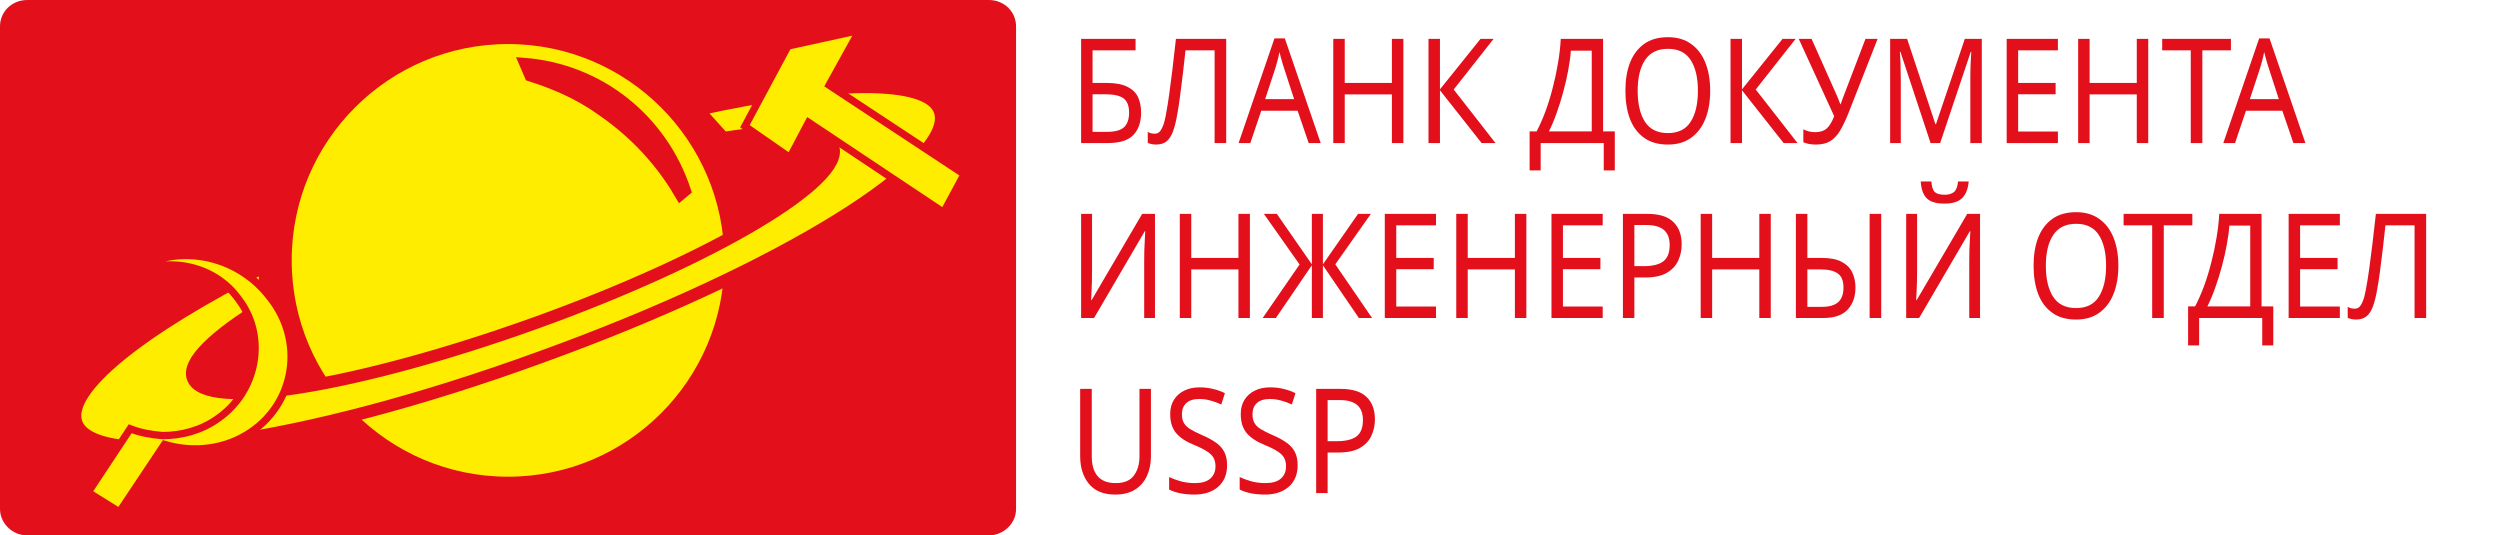
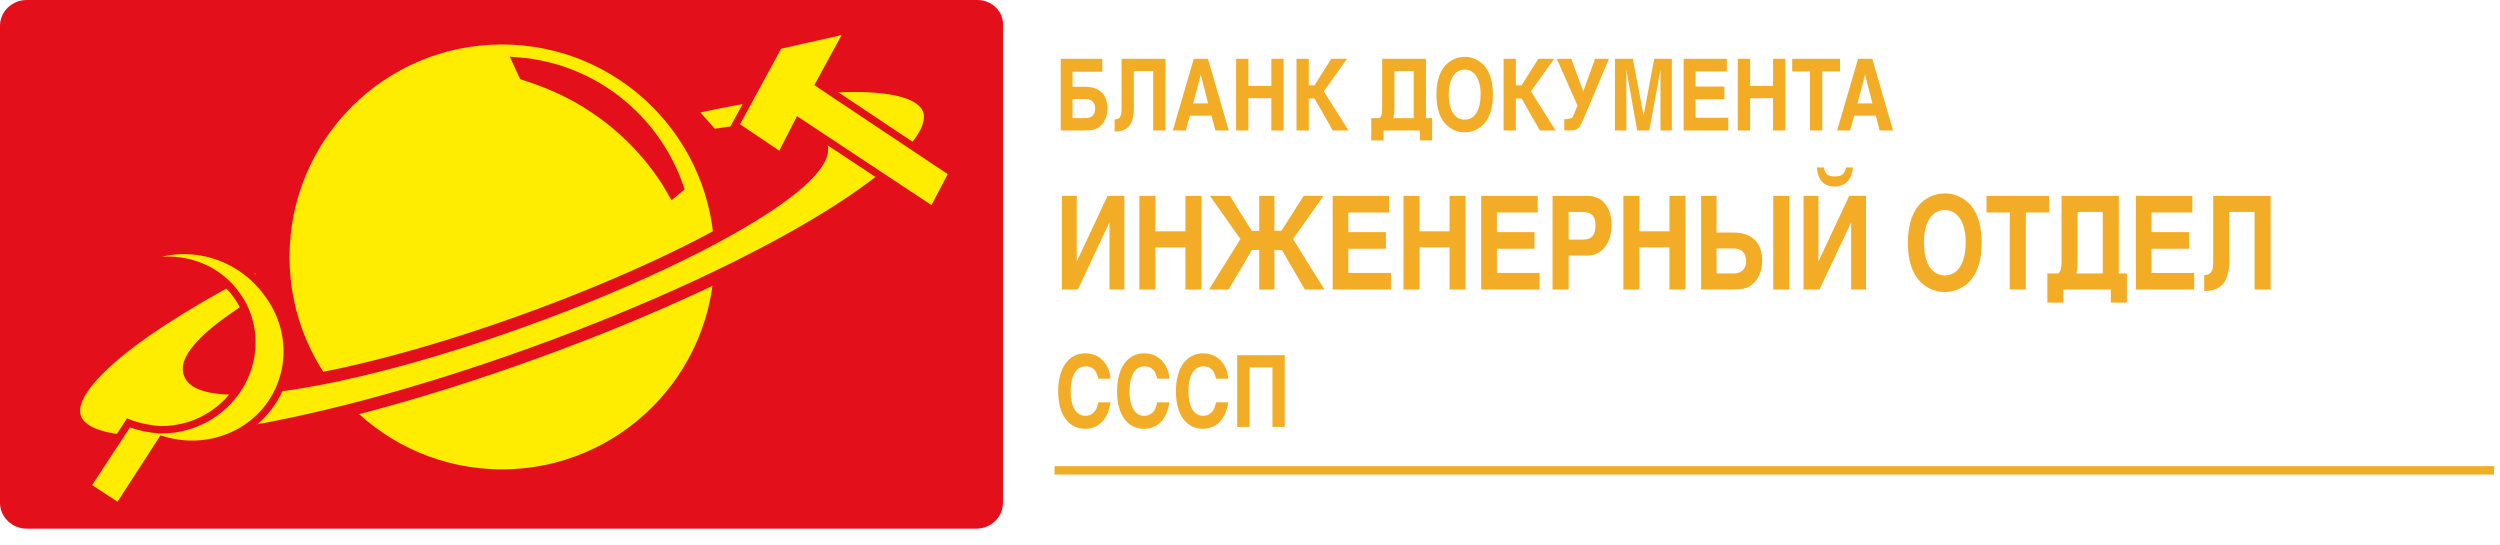
- <svg xmlns="http://www.w3.org/2000/svg" version="1.1" id="Слой_1" x="0px" y="0px" viewBox="0 0 255.4 54.6" style="enable-background:new 0 0 255.4 54.6;" xml:space="preserve">
-   <style type="text/css">
+ <svg xmlns="http://www.w3.org/2000/svg" version="1.1" width="253.0" height="55.1" id="Слой_1" x="0px" y="0px" viewBox="0 0 253.0 55.1" style="enable-background:new 0 0 253.0 55.1;" xml:space="preserve">
+   <style type="text/css" id="style1">
	.st0{fill:#E30F1B;}
	.st1{fill:#FFED00;stroke:#E30F1B;stroke-width:3;stroke-miterlimit:10;}
	.st2{fill:#E30F1B;stroke:#E30F1B;stroke-miterlimit:10;}
	.st3{fill:#FFED00;stroke:#E30F1B;stroke-width:1.25;stroke-miterlimit:10;}
	.st4{fill:#FFED00;stroke:#E30F1B;stroke-width:0.75;stroke-miterlimit:10;}
- 	.st5{font-family:'Arial-BoldMT';}
- 	.st6{font-size:14.899px;}
+ 	.st7{fill:#f2ac26;}
+ 	.rs-rule{fill:none;stroke-width:0.85;}
</style>
-   <path class="st0" d="M101,0H2.8C1.2,0,0,1.2,0,2.7V52c0,1.4,1.2,2.7,2.8,2.7h98.2c1.5,0,2.8-1.2,2.8-2.7V2.7  C103.8,1.2,102.6,0,101,0z" />
-   <circle class="st1" cx="51.9" cy="26.6" r="23.6" />
-   <path class="st2" d="M54.1,7.8c2.2,0.7,4.8,1.7,7.3,3.5c4.1,2.8,6.6,6.1,8.1,8.7l0.6-0.5C67.7,12.2,61.3,7,53.5,6.4L54.1,7.8z" />
-   <path class="st3" d="M55.2,36.5C30.8,45.4,9.6,48.3,7.8,43.2c-1.2-3.4,6.6-9.6,19.3-16l-0.1,4c-5.1,3.1-7.9,5.8-7.3,7.4  c1.2,3.5,16.9,0.9,35-5.6s31.7-14.6,30.4-18c-0.6-1.7-4.9-1.9-11.2-0.9l-2.6-2.9C84.9,8.2,94.8,8,96,11.3  C97.9,16.4,79.6,27.7,55.2,36.5z" />
-   <polygon class="st4" points="87.8,3.1 84.7,8.7 98.5,17.8 96.4,21.7 82.6,12.5 80.7,16.1 76.1,12.9 80.5,4.7 " />
-   <path class="st4" d="M25.7,44.1c-2.6,1.8-5.9,2.2-8.9,1.3l-4.6,6.9L9,50.3l4.3-6.5l0,0c1,0.4,2.1,0.6,3.3,0.7c1.9,0,3.9-0.5,5.6-1.7  c4.1-2.8,5.1-8.4,2.2-12.2c-2.6-3.7-7.8-4.6-11.8-2.2c0.2-0.2,0.5-0.4,0.7-0.5c4.5-3.2,10.9-2,14.3,2.5C31.1,34.8,30.2,41,25.7,44.1  z" />
-   <text transform="matrix(0.8812 0 0 1 109.166 14.6123)" class="st0 st5 st6">БЛАНК ДОКУМЕНТА </text>
-   <text transform="matrix(0.8812 0 0 1 109.166 32.4883)" class="st0 st5 st6">ИНЖЕНЕРНЫЙ ОТДЕЛ </text>
-   <text transform="matrix(0.8812 0 0 1 109.166 50.3691)" class="st0 st5 st6">USSP</text>
+   <g id="normalized_mark" transform="scale(1)">
+     <path class="st0" d="M98.9,0H2.7C1.2,0,0,1.2,0,2.6v48.3c0,1.4,1.2,2.6,2.7,2.6h96.1c1.5,0,2.7-1.2,2.7-2.6V2.6 C101.6,1.2,100.4,0,98.9,0z" id="path1" />
+     <circle class="st1" cx="50.8" cy="26" r="23" id="circle1" />
+     <path class="st2" d="M53,7.6c2.2,0.7,4.7,1.7,7.2,3.4c4,2.7,6.5,6,7.9,8.5l0.6-0.5C66.3,12,60,6.9,52.4,6.3L53,7.6z" id="path2" />
+     <path class="st3" d="M54.1,35.7c-24,8.7-44.7,11.6-46.5,6.6c-1.2-3.3,6.5-9.4,18.9-15.7l-0.1,3.9c-5,3-7.8,5.7-7.2,7.3 c1.2,3.4,16.6,0.9,34.2-5.5s31-14.3,29.7-17.7c-0.6-1.7-4.8-1.9-11-0.9L69.7,11C83.1,8,92.8,7.8,94,11.1 C95.8,16.1,77.9,27.1,54.1,35.7z" id="path3" />
+     <polygon class="st4" points="85.9,3 82.9,8.5 96.4,17.5 94.4,21.3 80.8,12.3 79,15.8 74.4,12.7 78.8,4.6 " id="polygon3" />
+     <path class="st4" d="M25.1,43.2c-2.6,1.8-5.8,2.2-8.7,1.3L12,51.3l-3.2-2.1l4.2-6.4l0,0c1,0.4,2.1,0.6,3.2,0.7 c1.9,0,3.8-0.5,5.5-1.7c4-2.8,5-8.2,2.2-12c-2.6-3.6-7.6-4.5-11.6-2.2c0.2-0.2,0.5-0.4,0.7-0.5c4.4-3.1,10.7-2,14,2.5 C30.4,34,29.5,40.1,25.1,43.2z" id="path4" />
+   </g>
+   <path d="m 111.551,5.948 h -4.202 V 13.2 h 2.323 c 0.838,0 1.151,-0.061 1.505,-0.303 0.566,-0.384 0.899,-1.091 0.899,-1.919 0,-1.424 -0.798,-2.192 -2.272,-2.192 h -1.262 v -1.525 h 3.01 z M 108.541,10.018 h 1.333 c 0.606,0 0.96,0.364 0.96,0.97 0,0.606 -0.353,0.97 -0.96,0.97 h -1.333 z m 4.262,3.293 c 1.303,0.01 1.919,-0.707 1.939,-2.283 V 7.19 h 1.959 V 13.2 h 1.242 V 5.948 h -4.444 V 11.028 c 0,0.778 -0.172,1.03 -0.697,1.05 z m 7.615,-1.606 h 2.192 l 0.384,1.495 h 1.353 l -2.101,-7.252 h -1.434 L 118.692,13.2 h 1.313 z m 1.101,-4.151 0.747,2.909 h -1.515 z m 7.141,2.384 V 13.2 h 1.242 V 5.948 h -1.242 v 2.747 h -2.323 V 5.948 h -1.242 V 13.2 h 1.242 V 9.938 Z m 3.788,0.03 0.576,-0.01 1.848,3.242 h 1.596 l -2.505,-3.959 2.363,-3.293 h -1.606 l -1.697,2.687 h -0.576 V 5.948 h -1.242 V 13.2 h 1.242 z M 144.305,11.958 V 5.948 h -4.434 V 11.028 c 0,0.535 -0.071,0.768 -0.263,0.929 h -0.838 V 14.21 h 1.242 V 13.2 h 3.676 v 1.01 h 1.242 v -2.252 z m -1.242,0 h -2.05 c 0.071,-0.303 0.101,-0.606 0.101,-0.929 V 7.19 h 1.949 z m 5.202,-6.201 c -0.828,0 -1.576,0.343 -2.081,0.96 -0.535,0.646 -0.818,1.626 -0.818,2.868 0,0.899 0.151,1.656 0.434,2.252 0.475,0.97 1.384,1.555 2.424,1.555 0.798,0 1.545,-0.353 2.04,-0.96 0.535,-0.646 0.818,-1.626 0.818,-2.858 0,-1.222 -0.283,-2.212 -0.818,-2.858 -0.495,-0.596 -1.242,-0.96 -2,-0.96 z m -0.02,1.283 c 0.394,0 0.788,0.192 1.05,0.525 0.353,0.424 0.545,1.121 0.545,1.98 0,1.606 -0.606,2.565 -1.616,2.565 -1.01,0 -1.616,-0.96 -1.616,-2.555 0,-1.566 0.616,-2.515 1.636,-2.515 z m 5.161,2.929 0.576,-0.01 1.848,3.242 h 1.596 l -2.505,-3.959 2.363,-3.293 h -1.606 l -1.697,2.687 h -0.576 V 5.948 h -1.242 V 13.2 h 1.242 z m 9.423,-4.02 h -1.404 l -1.202,3.303 -1.212,-3.303 h -1.464 l 2.101,4.747 -0.495,1.161 c -0.04,0.071 -0.424,0.202 -0.636,0.212 -0.04,0 -0.141,-0.01 -0.212,-0.02 v 1.131 c 0.212,0.01 0.232,0.01 0.263,0.02 h 0.01 0.283 c 0.505,0 0.798,-0.111 0.99,-0.374 0.121,-0.172 0.283,-0.505 0.535,-1.111 z m 6.363,0 h -1.788 l -1.071,5.757 -1.091,-5.757 h -1.808 V 13.2 h 1.151 V 7.049 L 165.687,13.2 h 1.222 l 1.131,-6.151 V 13.2 h 1.151 z m 5.565,0 h -4.373 V 13.2 h 4.515 v -1.283 h -3.303 v -1.879 h 2.909 V 8.756 h -2.909 v -1.525 h 3.161 z m 4.676,3.99 V 13.2 h 1.242 V 5.948 h -1.242 v 2.747 h -2.323 V 5.948 h -1.242 V 13.2 h 1.242 V 9.938 Z m 4.979,-2.707 h 1.798 V 5.948 h -4.838 v 1.283 h 1.798 V 13.2 h 1.242 z m 3.232,4.474 h 2.192 l 0.384,1.495 h 1.353 l -2.101,-7.252 h -1.434 L 185.917,13.2 h 1.313 z m 1.101,-4.151 0.747,2.909 h -1.515 z" id="heading_top" class="st7 st5 st6 rs-top" />
+   <path d="m 108.967,26.475 v -6.653 h -1.505 v 9.478 h 1.61 l 3.208,-6.798 v 6.798 h 1.505 v -9.478 h -1.703 z m 10.996,-1.439 v 4.264 h 1.624 v -9.478 h -1.624 v 3.59 h -3.036 v -3.59 h -1.624 v 9.478 h 1.624 v -4.264 z m 9.002,-5.214 h -1.531 v 3.538 l -0.752,0.013 -2.218,-3.551 h -2.02 l 3.089,4.369 -3.181,5.108 h 1.98 l 2.363,-4 0.739,-0.013 v 4.013 h 1.531 v -4.013 l 0.766,0.013 2.323,4 h 1.98 l -3.181,-5.108 3.089,-4.369 h -2.006 l -2.257,3.538 h -0.713 z m 11.616,0 h -5.716 v 9.478 h 5.9 v -1.676 h -4.316 v -2.455 h 3.802 v -1.676 h -3.802 v -1.993 h 4.132 z m 6.112,5.214 v 4.264 h 1.624 v -9.478 h -1.624 v 3.59 h -3.036 v -3.59 h -1.624 v 9.478 h 1.624 v -4.264 z m 8.923,-5.214 h -5.716 v 9.478 h 5.9 v -1.676 h -4.316 v -2.455 h 3.802 v -1.676 h -3.802 v -1.993 h 4.132 z m 3.128,6.046 h 1.861 c 1.505,0 2.482,-1.228 2.482,-3.102 0,-1.795 -0.95,-2.944 -2.416,-2.944 h -3.551 v 9.478 h 1.624 z m 0,-1.624 v -2.798 h 1.294 c 1.016,0 1.426,0.383 1.426,1.36 0,0.977 -0.396,1.439 -1.214,1.439 z m 10.204,0.792 v 4.264 h 1.624 v -9.478 h -1.624 v 3.59 h -3.036 v -3.59 h -1.624 v 9.478 h 1.624 v -4.264 z m 4.765,0.106 h 1.742 c 0.792,0 1.254,0.475 1.254,1.267 0,0.792 -0.462,1.267 -1.254,1.267 h -1.742 z m 0,-5.32 h -1.558 v 9.478 h 3.036 c 1.096,0 1.505,-0.079 1.967,-0.396 0.739,-0.502 1.175,-1.426 1.175,-2.508 0,-1.861 -1.043,-2.864 -2.97,-2.864 h -1.65 z m 7.366,0 h -1.624 v 9.478 h 1.624 z m 2.944,6.653 v -6.653 h -1.505 v 9.478 h 1.61 l 3.208,-6.798 v 6.798 h 1.505 v -9.478 h -1.703 z m 2.785,-9.53 c -0.132,0.686 -0.409,0.911 -1.109,0.911 -0.726,0 -1.016,-0.238 -1.122,-0.911 h -0.713 c 0.119,1.294 0.7,1.927 1.769,1.927 1.109,0 1.742,-0.647 1.888,-1.927 z m 10.058,2.627 c -1.082,0 -2.059,0.449 -2.719,1.254 -0.7,0.845 -1.069,2.125 -1.069,3.749 0,1.175 0.198,2.165 0.568,2.944 0.62,1.267 1.808,2.033 3.168,2.033 1.043,0 2.02,-0.462 2.666,-1.254 0.7,-0.845 1.069,-2.125 1.069,-3.736 0,-1.597 -0.37,-2.891 -1.069,-3.736 -0.647,-0.779 -1.624,-1.254 -2.614,-1.254 z m -0.026,1.676 c 0.515,0 1.03,0.251 1.373,0.686 0.462,0.554 0.713,1.465 0.713,2.587 0,2.099 -0.792,3.353 -2.112,3.353 -1.32,0 -2.112,-1.254 -2.112,-3.34 0,-2.046 0.805,-3.287 2.138,-3.287 z m 8.171,0.251 h 2.35 v -1.676 h -6.323 v 1.676 h 2.35 v 7.801 h 1.624 z m 9.412,6.178 v -7.854 h -5.795 v 6.64 c 0,0.7 -0.092,1.003 -0.343,1.214 h -1.096 v 2.944 h 1.624 v -1.32 h 4.805 v 1.32 h 1.624 v -2.944 z m -1.624,0 h -2.68 c 0.092,-0.396 0.132,-0.792 0.132,-1.214 v -5.016 h 2.548 z m 9.068,-7.854 h -5.716 v 9.478 h 5.9 v -1.676 h -4.316 v -2.455 h 3.802 v -1.676 h -3.802 v -1.993 h 4.132 z m 1.201,9.623 c 1.703,0.013 2.508,-0.924 2.534,-2.983 v -5.016 h 2.561 v 7.854 h 1.624 v -9.478 h -5.808 v 6.64 c 0,1.016 -0.224,1.346 -0.911,1.373 z" id="heading_main" class="st7 st5 st6 rs-main" />
+   <path d="m 112.389,38.322 c -0.061,-0.576 -0.151,-0.879 -0.374,-1.283 -0.455,-0.828 -1.232,-1.283 -2.171,-1.283 -1.697,0 -2.757,1.475 -2.757,3.838 0,2.353 1.03,3.798 2.727,3.798 0.788,0 1.454,-0.323 1.909,-0.939 0.343,-0.465 0.505,-0.889 0.667,-1.737 h -1.242 c -0.091,0.404 -0.151,0.586 -0.283,0.798 -0.242,0.374 -0.596,0.566 -1.04,0.566 -0.919,0 -1.475,-0.929 -1.475,-2.474 0,-1.606 0.555,-2.535 1.525,-2.535 0.414,0 0.768,0.182 0.98,0.485 0.131,0.212 0.202,0.374 0.293,0.768 z m 5.959,0 c -0.061,-0.576 -0.151,-0.879 -0.374,-1.283 -0.455,-0.828 -1.232,-1.283 -2.171,-1.283 -1.697,0 -2.757,1.475 -2.757,3.838 0,2.353 1.03,3.798 2.727,3.798 0.788,0 1.454,-0.323 1.909,-0.939 0.343,-0.465 0.505,-0.889 0.667,-1.737 h -1.242 c -0.091,0.404 -0.151,0.586 -0.283,0.798 -0.242,0.374 -0.596,0.566 -1.04,0.566 -0.919,0 -1.475,-0.929 -1.475,-2.474 0,-1.606 0.555,-2.535 1.525,-2.535 0.414,0 0.768,0.182 0.98,0.485 0.131,0.212 0.202,0.374 0.293,0.768 z m 5.959,0 c -0.061,-0.576 -0.151,-0.879 -0.374,-1.283 -0.455,-0.828 -1.232,-1.283 -2.171,-1.283 -1.697,0 -2.757,1.475 -2.757,3.838 0,2.353 1.03,3.798 2.727,3.798 0.788,0 1.454,-0.323 1.909,-0.939 0.343,-0.465 0.505,-0.889 0.667,-1.737 h -1.242 c -0.091,0.404 -0.151,0.586 -0.283,0.798 -0.242,0.374 -0.596,0.566 -1.04,0.566 -0.919,0 -1.475,-0.929 -1.475,-2.474 0,-1.606 0.555,-2.535 1.525,-2.535 0.414,0 0.768,0.182 0.98,0.485 0.131,0.212 0.202,0.374 0.293,0.768 z m 4.464,-1.131 v 6.01 h 1.242 V 35.948 h -4.808 v 7.252 h 1.242 v -6.01 z" id="heading_bottom" class="st7 st5 st6 rs-bottom" />
+   <line x1="106.723" y1="47.6" x2="252.4" y2="47.6" class="rs-rule" id="heading_rule" style="stroke:#f2ac26;" />
</svg>
